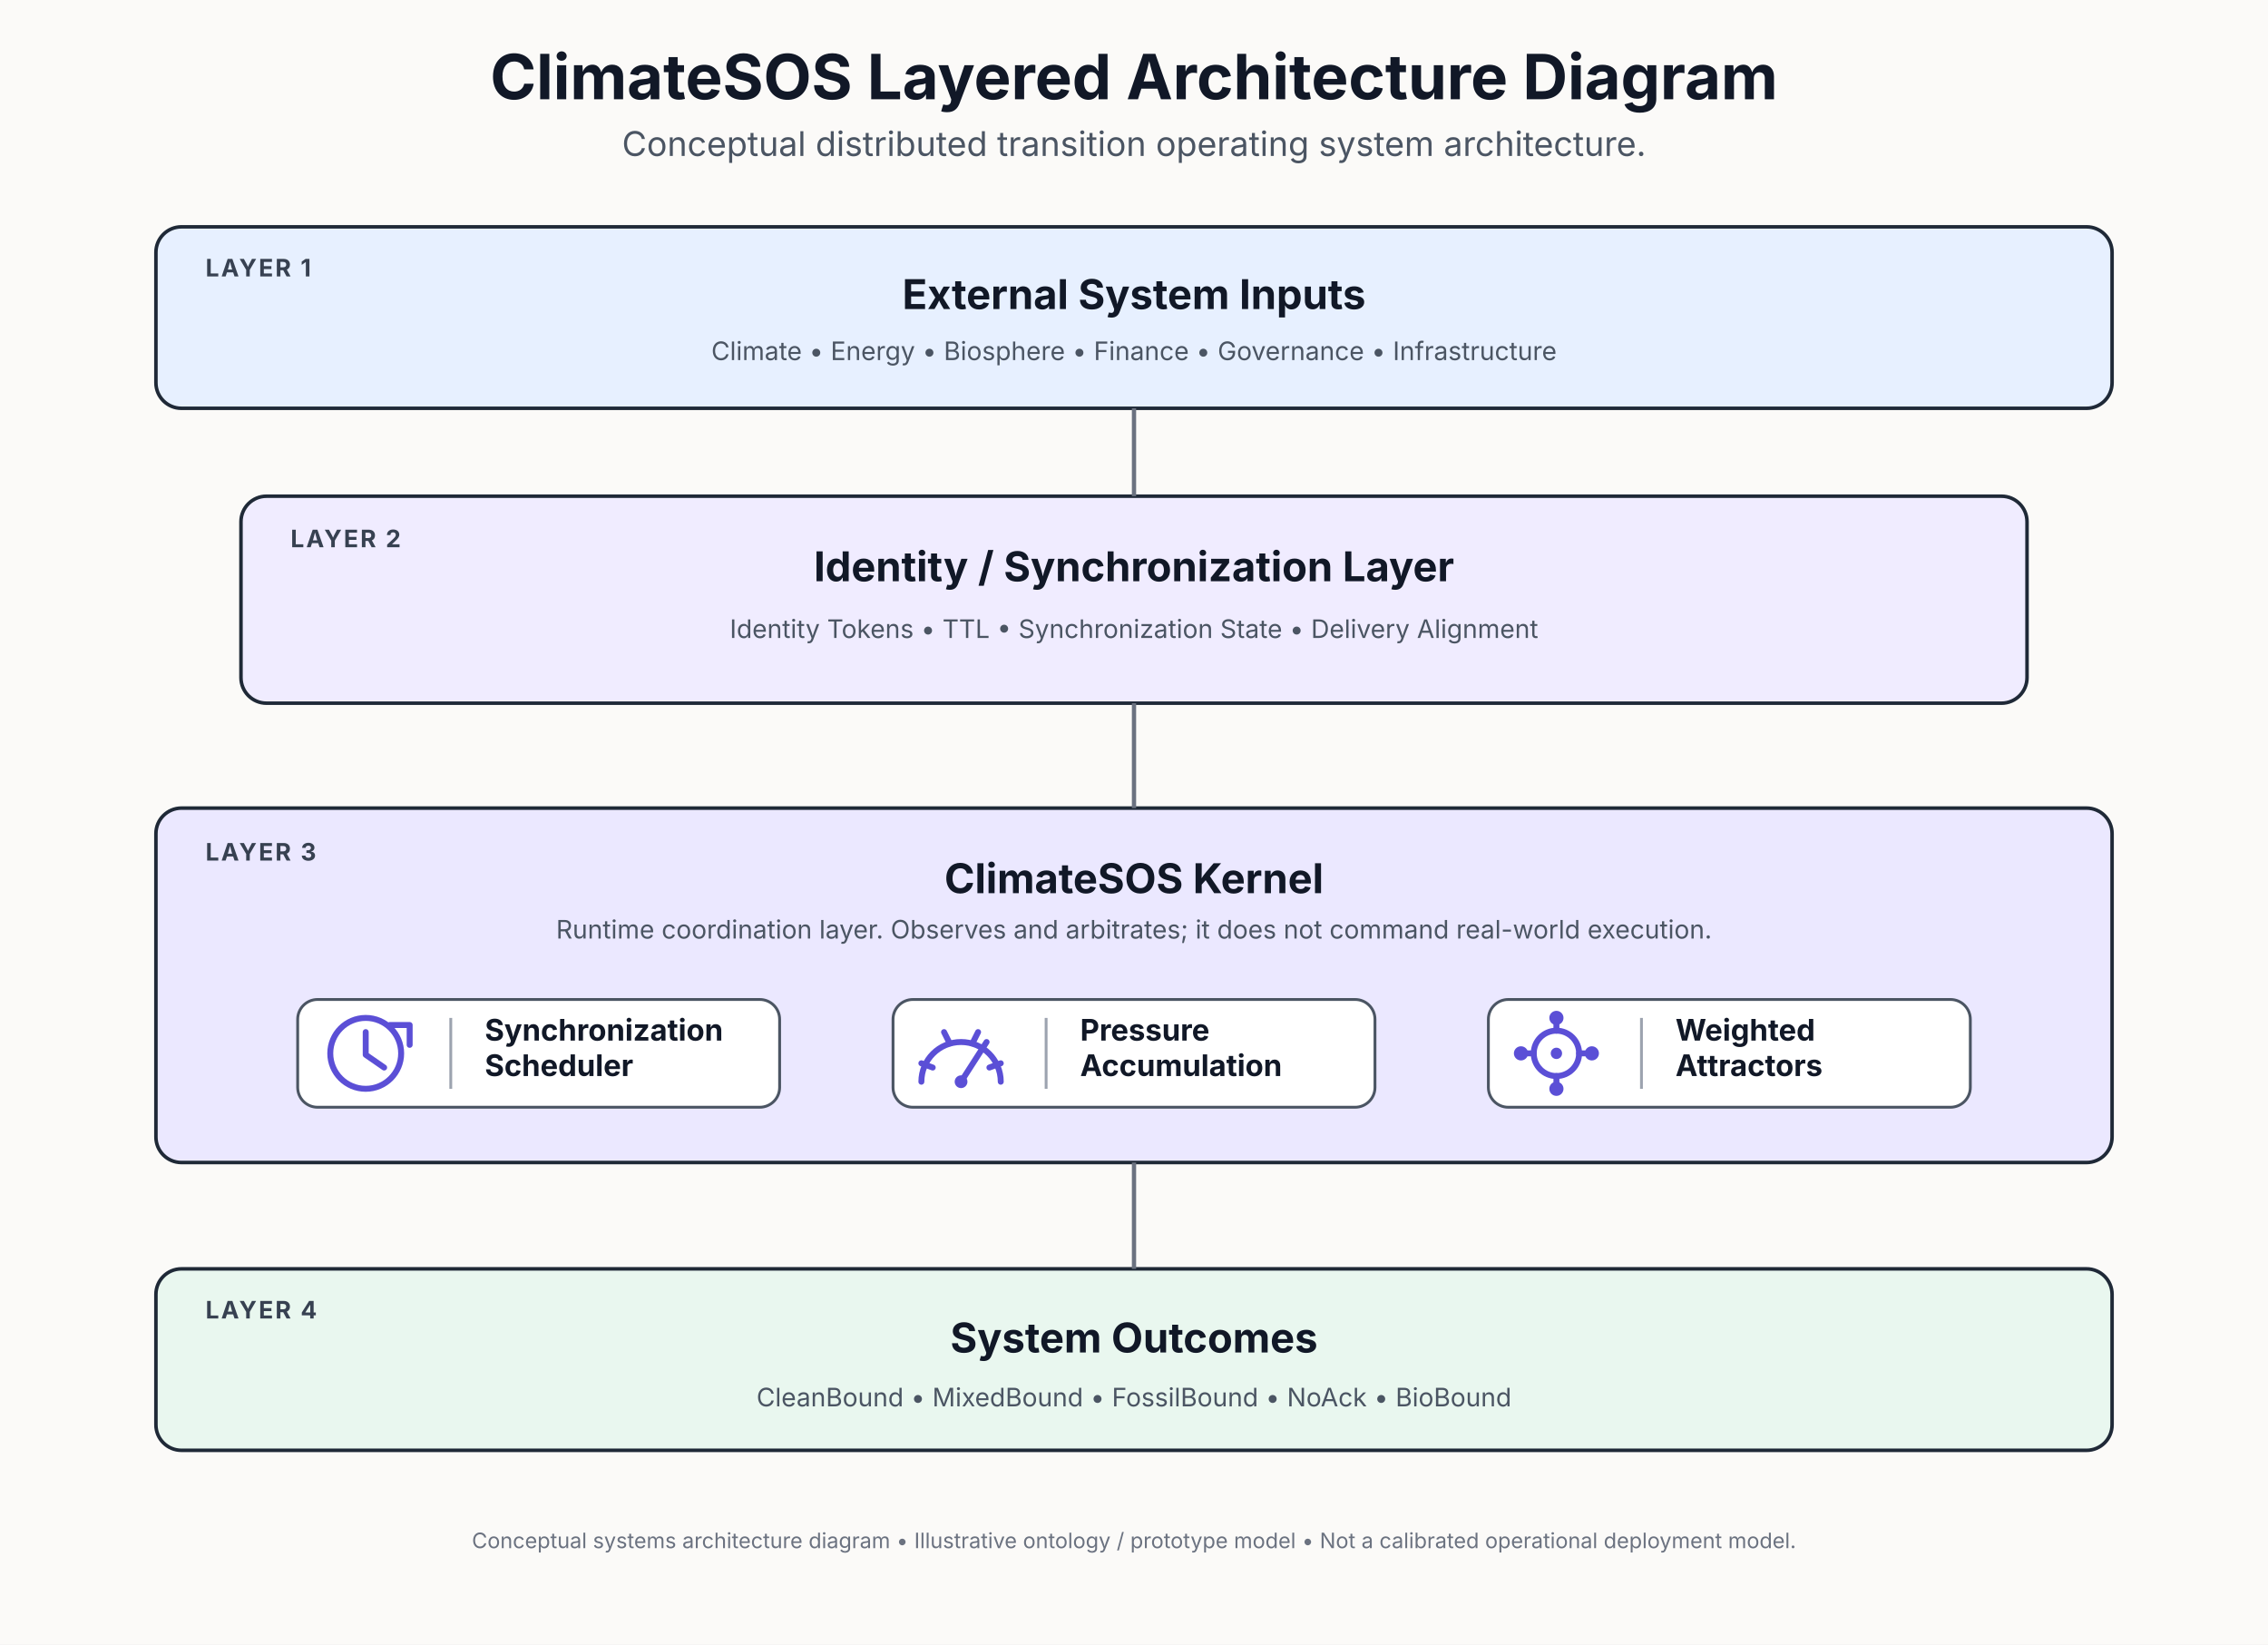
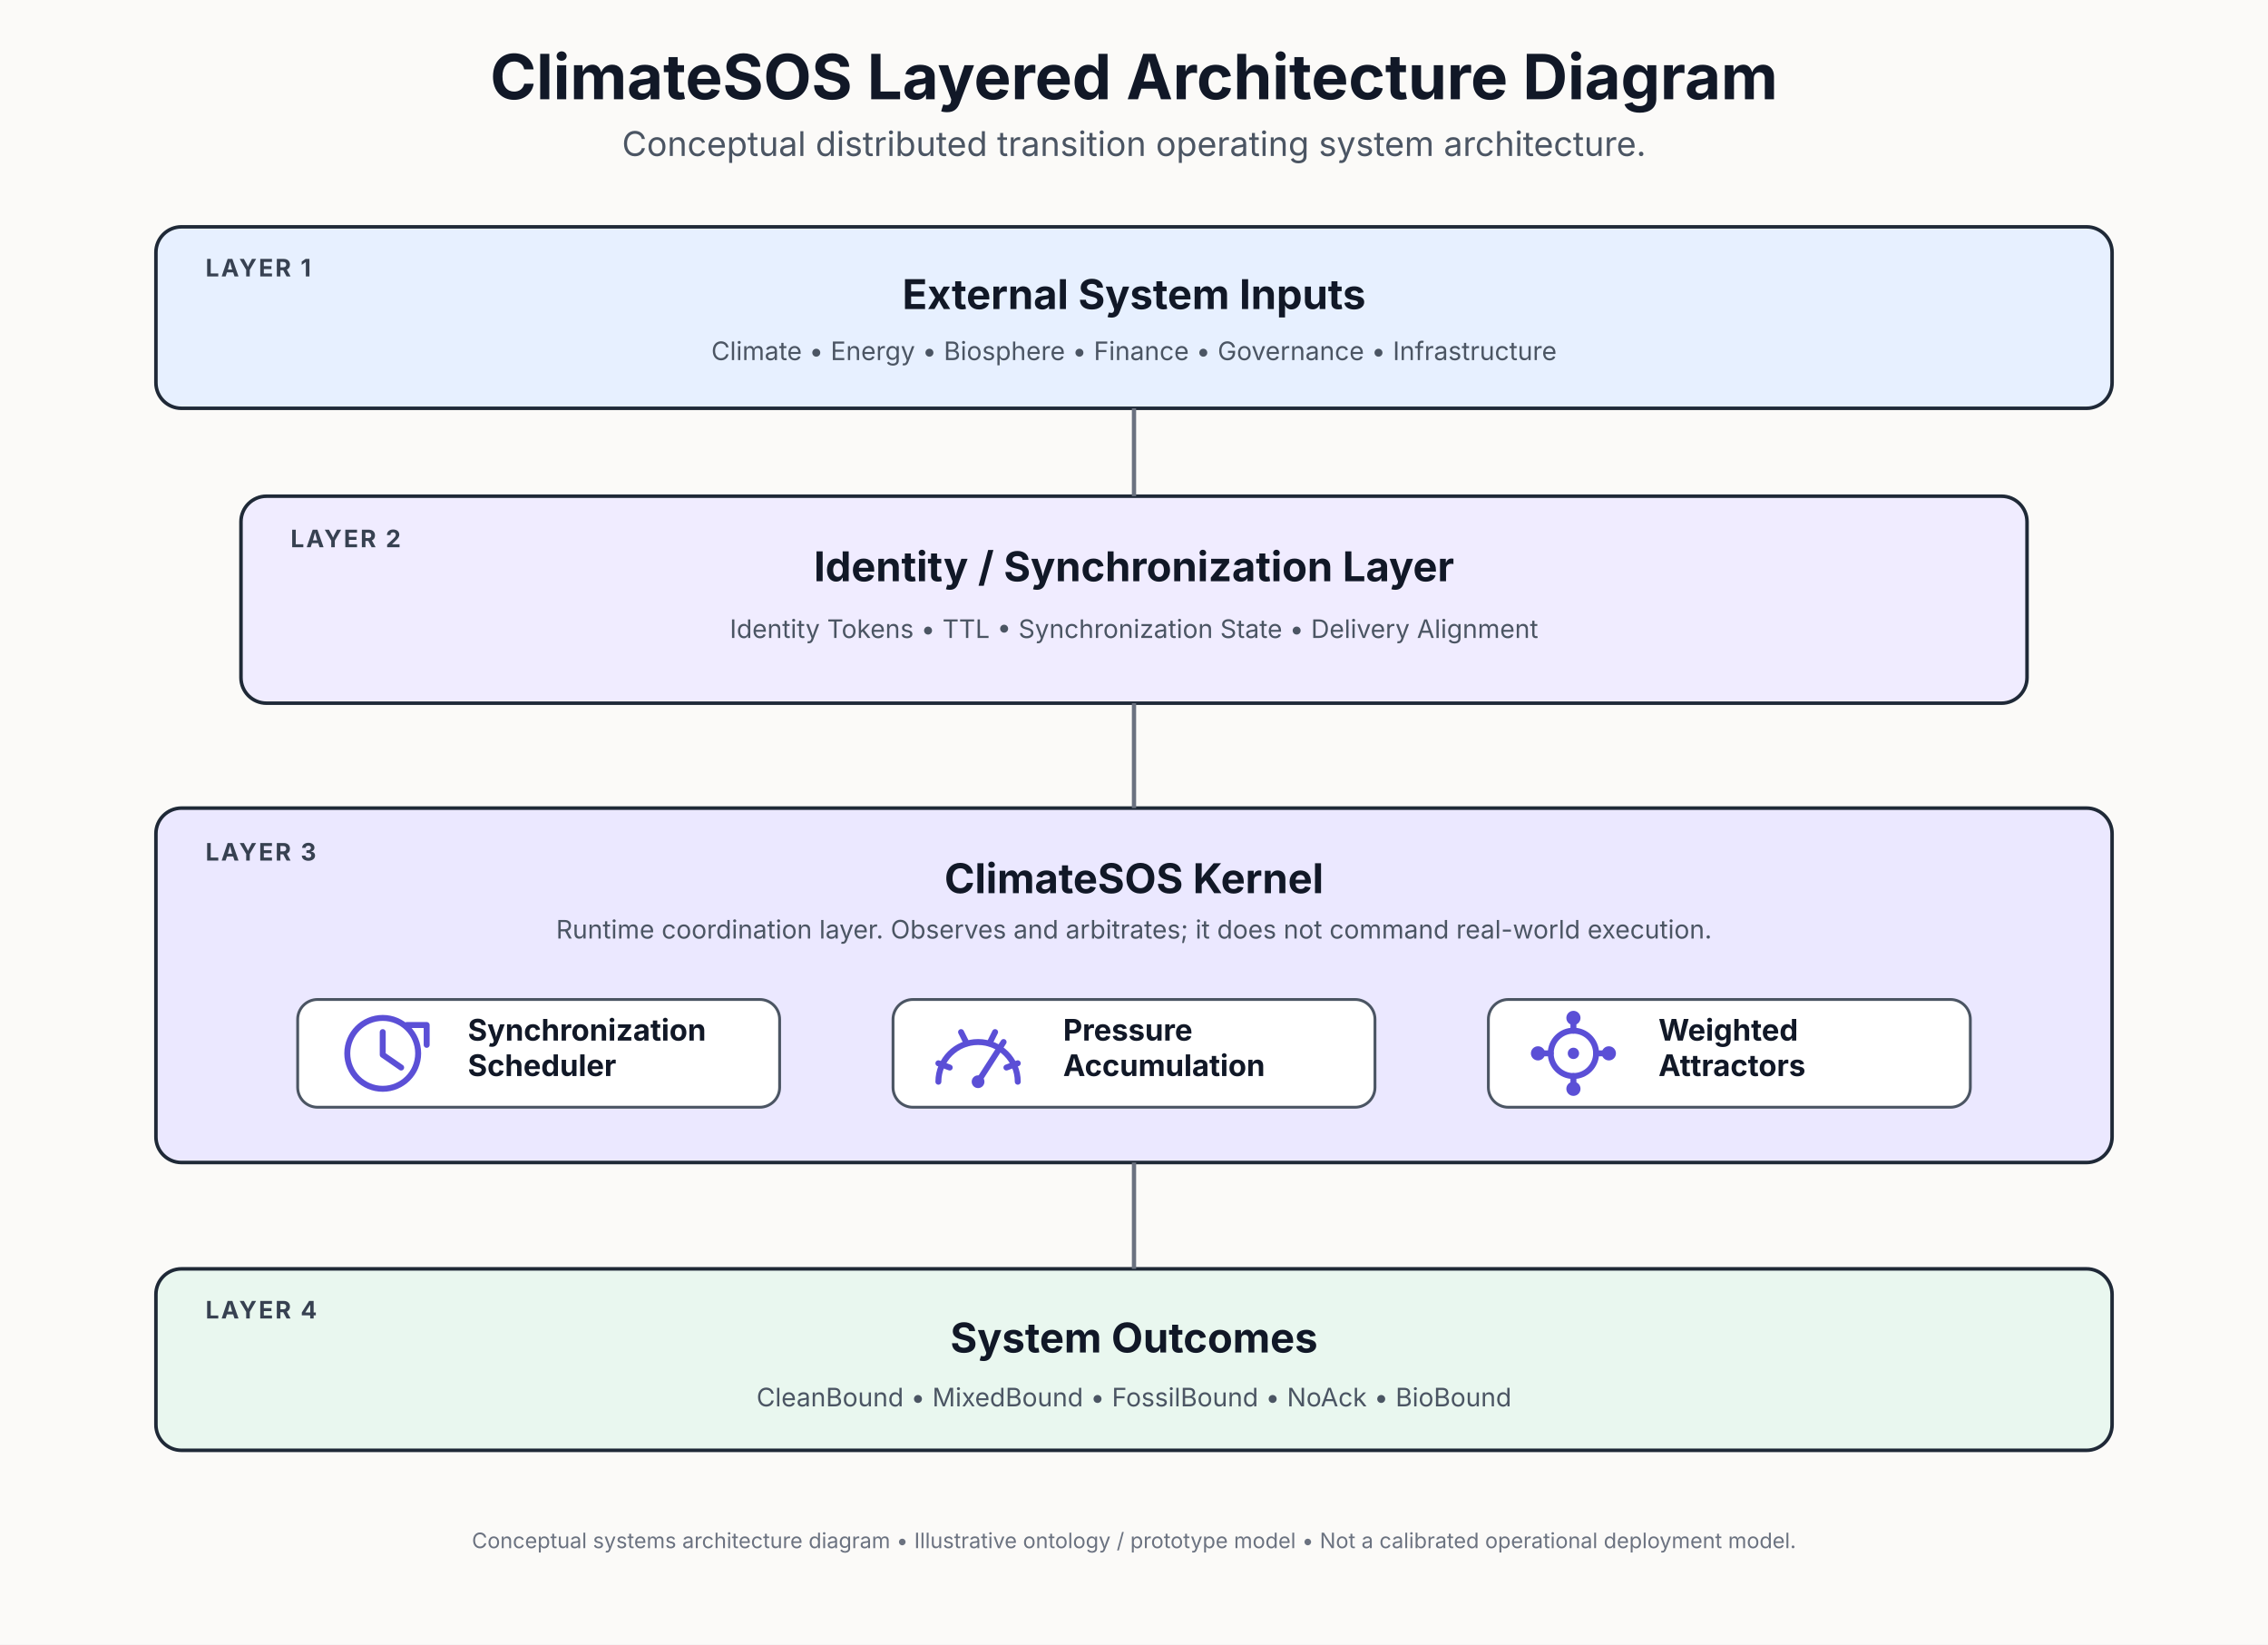
<svg xmlns="http://www.w3.org/2000/svg" width="1600" height="1160" viewBox="0 0 1600 1160" role="img" aria-labelledby="title desc">
  <defs>
    <style>
      .title { font: 700 44px -apple-system, BlinkMacSystemFont, "Segoe UI", sans-serif; fill: #111827; }
      .subtitle { font: 24px -apple-system, BlinkMacSystemFont, "Segoe UI", sans-serif; fill: #4b5563; }
      .layerTag { font: 700 17px -apple-system, BlinkMacSystemFont, "Segoe UI", sans-serif; letter-spacing: .08em; fill: #374151; }
      .section { font: 700 29px -apple-system, BlinkMacSystemFont, "Segoe UI", sans-serif; fill: #111827; }
      .label { font: 700 21px -apple-system, BlinkMacSystemFont, "Segoe UI", sans-serif; fill: #111827; }
      .small { font: 18px -apple-system, BlinkMacSystemFont, "Segoe UI", sans-serif; fill: #4b5563; }
      .micro { font: 15px -apple-system, BlinkMacSystemFont, "Segoe UI", sans-serif; fill: #6b7280; }
      .box { stroke: #1f2937; stroke-width: 2.5; rx: 18; }
      .inner { fill: #ffffff; stroke: #4b5563; stroke-width: 2; rx: 14; }
      .line { stroke: #6b7280; stroke-width: 3; }
      .iconLine { fill: none; stroke: #5b4fd6; stroke-width: 4.2; stroke-linecap: round; stroke-linejoin: round; }
      .iconFill { fill: #5b4fd6; }
-       .iconDivider { stroke: #9ca3af; stroke-width: 2; }
    </style>
  </defs>
  <rect width="100%" height="100%" fill="#fbfaf8" />
  <text x="800" y="70" text-anchor="middle" class="title">ClimateSOS Layered Architecture Diagram</text>
  <text x="800" y="110" text-anchor="middle" class="subtitle">Conceptual distributed transition operating system architecture.</text>
  <rect x="110" y="160" width="1380" height="128" class="box" fill="#e7f0ff" />
  <text x="145" y="195" class="layerTag">LAYER 1</text>
  <text x="800" y="218" text-anchor="middle" class="section">External System Inputs</text>
  <text x="800" y="254" text-anchor="middle" class="small">Climate • Energy • Biosphere • Finance • Governance • Infrastructure</text>
  <rect x="170" y="350" width="1260" height="146" class="box" fill="#f0ecff" />
  <text x="205" y="386" class="layerTag">LAYER 2</text>
  <text x="800" y="410" text-anchor="middle" class="section">Identity / Synchronization Layer</text>
  <text x="800" y="450" text-anchor="middle" class="small">Identity Tokens • TTL • Synchronization State • Delivery Alignment</text>
  <rect x="110" y="570" width="1380" height="250" class="box" fill="#ebe8ff" />
  <text x="145" y="607" class="layerTag">LAYER 3</text>
  <text x="800" y="630" text-anchor="middle" class="section">ClimateSOS Kernel</text>
  <text x="800" y="662" text-anchor="middle" class="small">Runtime coordination layer. Observes and arbitrates; it does not command real-world execution.</text>
  <rect x="210" y="705" width="340" height="76" class="inner" />
-   <g transform="translate(258 743)" aria-label="Synchronization scheduler icon">
+   <g transform="translate(270 743)" aria-label="Synchronization scheduler icon">
    <circle cx="0" cy="0" r="25" class="iconLine" />
    <path d="M0 -15 v16 l13 9" class="iconLine" />
    <path d="M17 -20 h14 v14" class="iconLine" />
  </g>
-   <line x1="318" y1="718" x2="318" y2="768" class="iconDivider" />
-   <text x="342" y="734" class="label">Synchronization</text>
-   <text x="342" y="759" class="label">Scheduler</text>
+   <text x="330" y="734" class="label">Synchronization</text>
+   <text x="330" y="759" class="label">Scheduler</text>
  <rect x="630" y="705" width="340" height="76" class="inner" />
-   <g transform="translate(678 743)" aria-label="Pressure accumulation icon">
+   <g transform="translate(690 743)" aria-label="Pressure accumulation icon">
    <path d="M-28 20 A28 28 0 0 1 28 20" class="iconLine" />
    <path d="M0 20 L18 -8" class="iconLine" />
    <circle cx="0" cy="20" r="4.5" class="iconFill" />
    <path d="M-20 10 l-8 -3" class="iconLine" />
    <path d="M-8 -7 l-4 -8" class="iconLine" />
    <path d="M8 -7 l4 -8" class="iconLine" />
    <path d="M20 10 l8 -3" class="iconLine" />
  </g>
-   <line x1="738" y1="718" x2="738" y2="768" class="iconDivider" />
-   <text x="762" y="734" class="label">Pressure</text>
-   <text x="762" y="759" class="label">Accumulation</text>
+   <text x="750" y="734" class="label">Pressure</text>
+   <text x="750" y="759" class="label">Accumulation</text>
  <rect x="1050" y="705" width="340" height="76" class="inner" />
-   <g transform="translate(1098 743)" aria-label="Weighted attractors icon">
+   <g transform="translate(1110 743)" aria-label="Weighted attractors icon">
    <circle cx="0" cy="0" r="16" class="iconLine" />
    <circle cx="0" cy="0" r="4" class="iconFill" />
    <circle cx="0" cy="-25" r="5" class="iconFill" />
    <circle cx="25" cy="0" r="5" class="iconFill" />
    <circle cx="0" cy="25" r="5" class="iconFill" />
    <circle cx="-25" cy="0" r="5" class="iconFill" />
    <path d="M0 -16 v-9" class="iconLine" />
    <path d="M16 0 h9" class="iconLine" />
    <path d="M0 16 v9" class="iconLine" />
    <path d="M-16 0 h-9" class="iconLine" />
  </g>
-   <line x1="1158" y1="718" x2="1158" y2="768" class="iconDivider" />
-   <text x="1182" y="734" class="label">Weighted</text>
-   <text x="1182" y="759" class="label">Attractors</text>
+   <text x="1170" y="734" class="label">Weighted</text>
+   <text x="1170" y="759" class="label">Attractors</text>
  <rect x="110" y="895" width="1380" height="128" class="box" fill="#e9f7ef" />
  <text x="145" y="930" class="layerTag">LAYER 4</text>
  <text x="800" y="954" text-anchor="middle" class="section">System Outcomes</text>
  <text x="800" y="992" text-anchor="middle" class="small">CleanBound • MixedBound • FossilBound • NoAck • BioBound</text>
  <line x1="800" y1="288" x2="800" y2="350" class="line" />
  <line x1="800" y1="496" x2="800" y2="570" class="line" />
  <line x1="800" y1="820" x2="800" y2="895" class="line" />
  <text x="800" y="1092" text-anchor="middle" class="micro">
    Conceptual systems architecture diagram • Illustrative ontology / prototype model • Not a calibrated operational deployment model.
  </text>
</svg>
